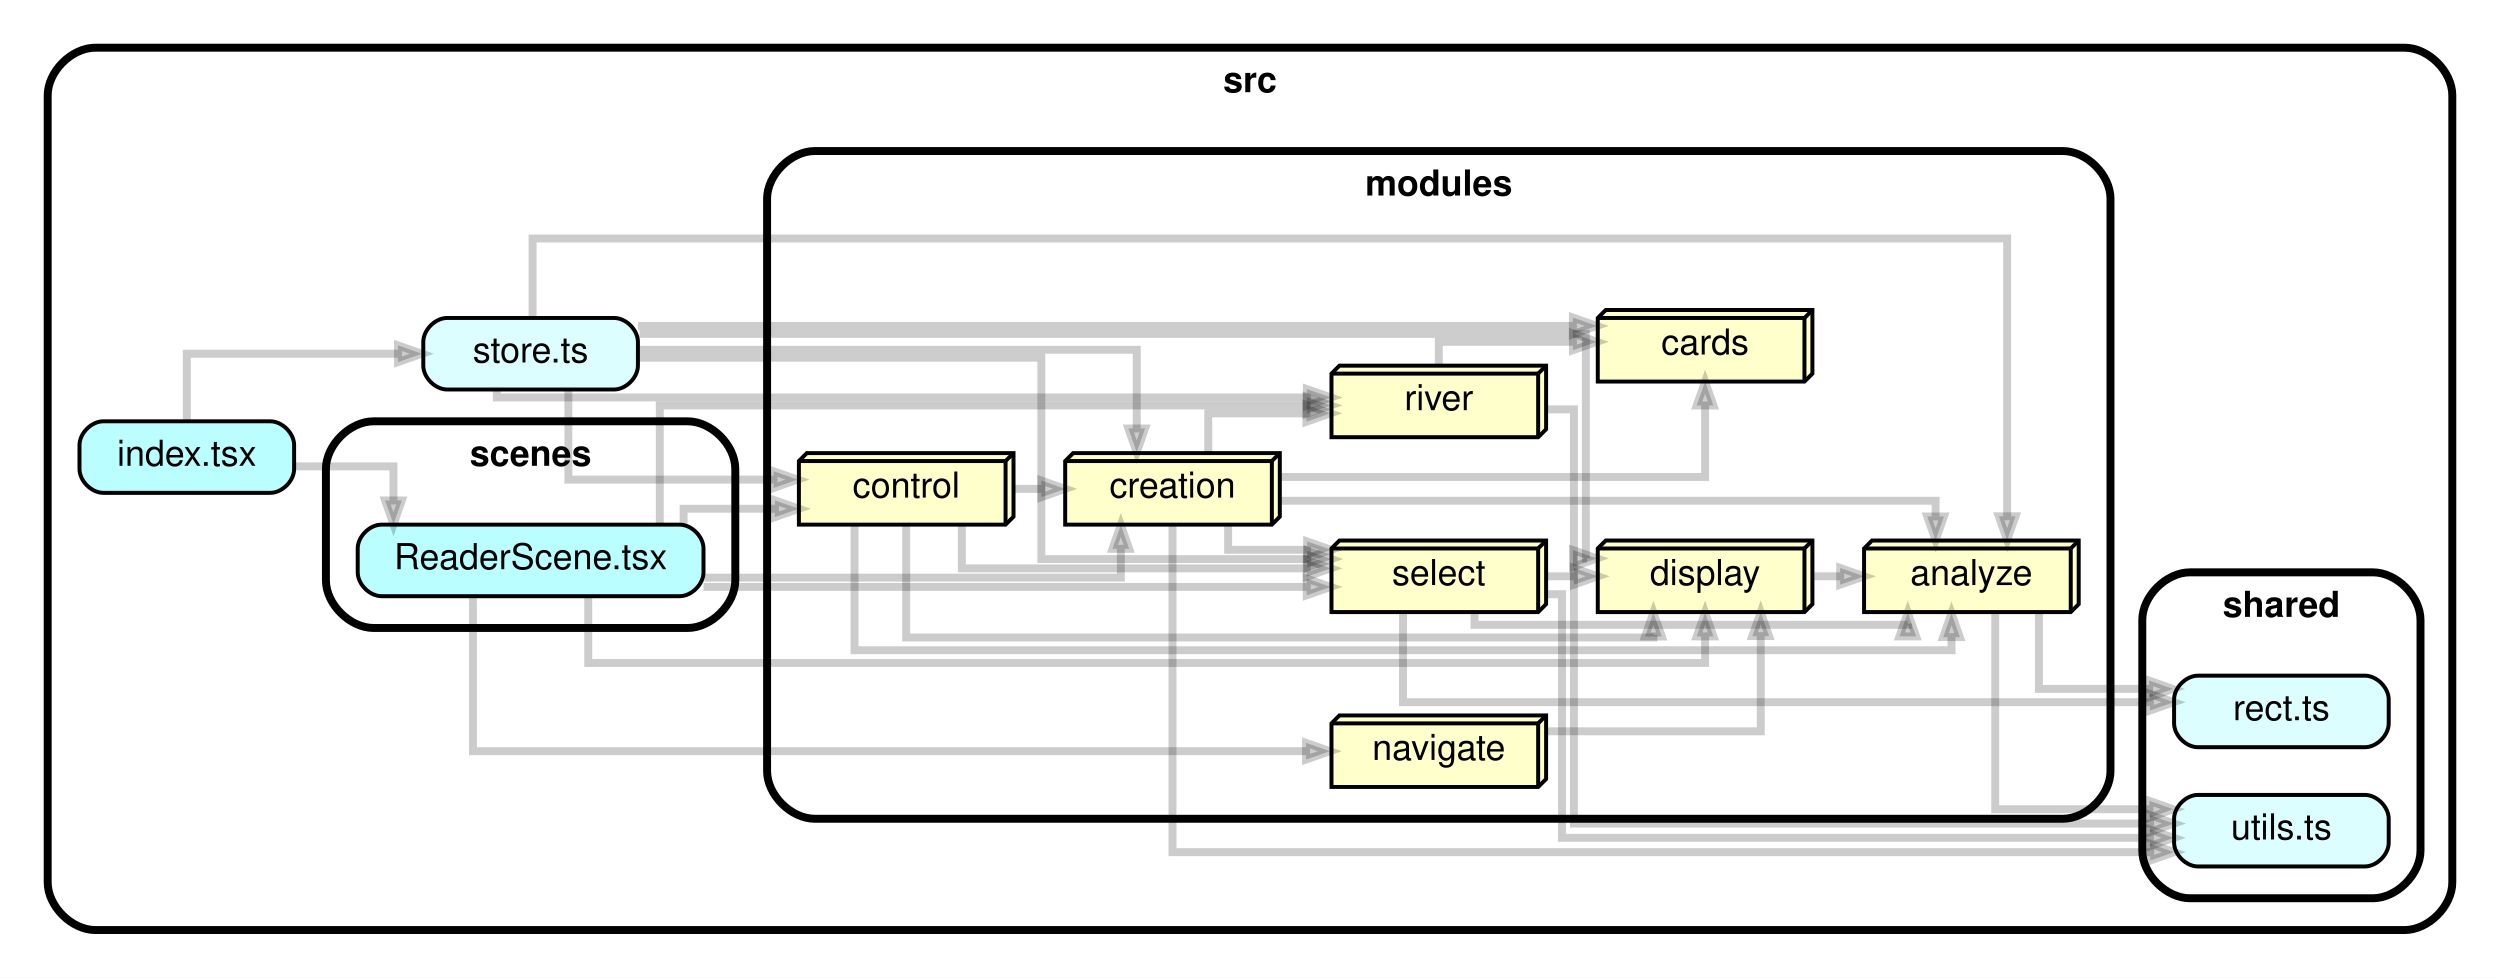
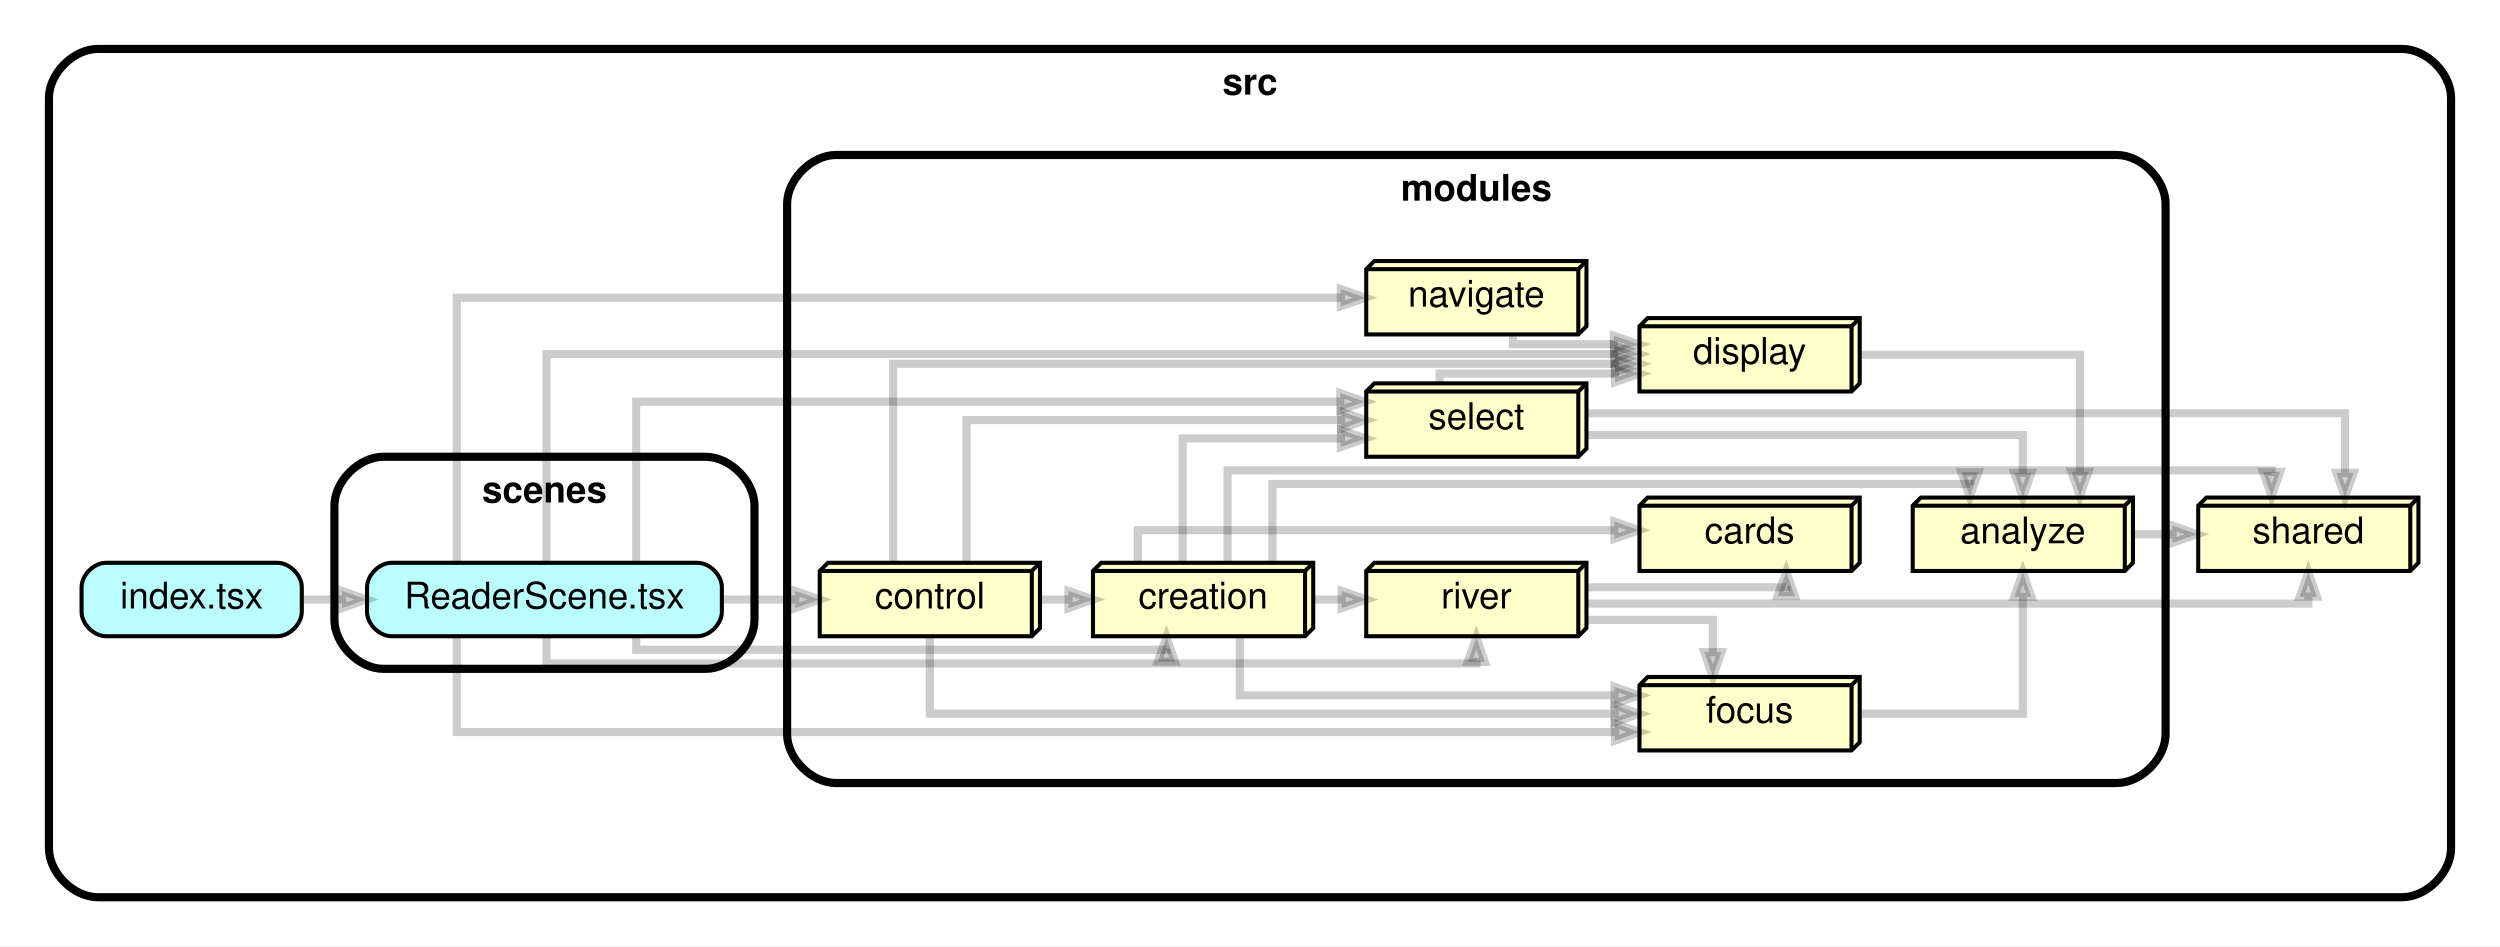
- <svg xmlns="http://www.w3.org/2000/svg" xmlns:xlink="http://www.w3.org/1999/xlink" width="629pt" height="246pt" viewBox="0.00 0.00 629.00 246.00">
-   <g id="graph0" class="graph" transform="scale(1 1) rotate(0) translate(4 242)">
-     <polygon fill="#ffffff" stroke="transparent" points="-4,4 -4,-242 625,-242 625,4 -4,4" />
+ <svg xmlns="http://www.w3.org/2000/svg" xmlns:xlink="http://www.w3.org/1999/xlink" width="613pt" height="232pt" viewBox="0.00 0.00 613.00 232.00">
+   <g id="graph0" class="graph" transform="scale(1 1) rotate(0) translate(4 228)">
+     <polygon fill="#ffffff" stroke="transparent" points="-4,4 -4,-228 609,-228 609,4 -4,4" />
    <g id="clust1" class="cluster">
-       <path fill="#ffffff" stroke="#000000" stroke-width="2" d="M20,-8C20,-8 601,-8 601,-8 607,-8 613,-14 613,-20 613,-20 613,-218 613,-218 613,-224 607,-230 601,-230 601,-230 20,-230 20,-230 14,-230 8,-224 8,-218 8,-218 8,-20 8,-20 8,-14 14,-8 20,-8" />
-       <text text-anchor="middle" x="310.5" y="-218.8" font-family="Helvetica,sans-Serif" font-weight="bold" font-size="9.00" fill="#000000">src</text>
+       <path fill="#ffffff" stroke="#000000" stroke-width="2" d="M20,-8C20,-8 585,-8 585,-8 591,-8 597,-14 597,-20 597,-20 597,-204 597,-204 597,-210 591,-216 585,-216 585,-216 20,-216 20,-216 14,-216 8,-210 8,-204 8,-204 8,-20 8,-20 8,-14 14,-8 20,-8" />
+       <text text-anchor="middle" x="302.5" y="-204.8" font-family="Helvetica,sans-Serif" font-weight="bold" font-size="9.00" fill="#000000">src</text>
    </g>
    <g id="clust2" class="cluster">
-       <path fill="#ffffff" stroke="#000000" stroke-width="2" d="M201,-36C201,-36 515,-36 515,-36 521,-36 527,-42 527,-48 527,-48 527,-192 527,-192 527,-198 521,-204 515,-204 515,-204 201,-204 201,-204 195,-204 189,-198 189,-192 189,-192 189,-48 189,-48 189,-42 195,-36 201,-36" />
-       <text text-anchor="middle" x="358" y="-192.8" font-family="Helvetica,sans-Serif" font-weight="bold" font-size="9.00" fill="#000000">modules</text>
+       <path fill="#ffffff" stroke="#000000" stroke-width="2" d="M201,-36C201,-36 515,-36 515,-36 521,-36 527,-42 527,-48 527,-48 527,-178 527,-178 527,-184 521,-190 515,-190 515,-190 201,-190 201,-190 195,-190 189,-184 189,-178 189,-178 189,-48 189,-48 189,-42 195,-36 201,-36" />
+       <text text-anchor="middle" x="358" y="-178.8" font-family="Helvetica,sans-Serif" font-weight="bold" font-size="9.00" fill="#000000">modules</text>
    </g>
    <g id="clust3" class="cluster">
-       <path fill="#ffffff" stroke="#000000" stroke-width="2" d="M90,-84C90,-84 169,-84 169,-84 175,-84 181,-90 181,-96 181,-96 181,-124 181,-124 181,-130 175,-136 169,-136 169,-136 90,-136 90,-136 84,-136 78,-130 78,-124 78,-124 78,-96 78,-96 78,-90 84,-84 90,-84" />
-       <text text-anchor="middle" x="129.5" y="-124.8" font-family="Helvetica,sans-Serif" font-weight="bold" font-size="9.00" fill="#000000">scenes</text>
-     </g>
-     <g id="clust4" class="cluster">
-       <path fill="#ffffff" stroke="#000000" stroke-width="2" d="M547,-16C547,-16 593,-16 593,-16 599,-16 605,-22 605,-28 605,-28 605,-86 605,-86 605,-92 599,-98 593,-98 593,-98 547,-98 547,-98 541,-98 535,-92 535,-86 535,-86 535,-28 535,-28 535,-22 541,-16 547,-16" />
-       <text text-anchor="middle" x="570" y="-86.8" font-family="Helvetica,sans-Serif" font-weight="bold" font-size="9.00" fill="#000000">shared</text>
+       <path fill="#ffffff" stroke="#000000" stroke-width="2" d="M90,-64C90,-64 169,-64 169,-64 175,-64 181,-70 181,-76 181,-76 181,-104 181,-104 181,-110 175,-116 169,-116 169,-116 90,-116 90,-116 84,-116 78,-110 78,-104 78,-104 78,-76 78,-76 78,-70 84,-64 90,-64" />
+       <text text-anchor="middle" x="129.5" y="-104.8" font-family="Helvetica,sans-Serif" font-weight="bold" font-size="9.00" fill="#000000">scenes</text>
    </g>
    <g id="node1" class="node">
      <g id="a_node1">
        <a xlink:href="src/index.tsx" xlink:title="index.tsx">
-           <path fill="#bbfeff" stroke="#000000" d="M64,-136C64,-136 22,-136 22,-136 19,-136 16,-133 16,-130 16,-130 16,-124 16,-124 16,-121 19,-118 22,-118 22,-118 64,-118 64,-118 67,-118 70,-121 70,-124 70,-124 70,-130 70,-130 70,-133 67,-136 64,-136" />
-           <text text-anchor="middle" x="43" y="-124.8" font-family="Helvetica,sans-Serif" font-size="9.00" fill="#000000">index.tsx</text>
+           <path fill="#bbfeff" stroke="#000000" d="M64,-90C64,-90 22,-90 22,-90 19,-90 16,-87 16,-84 16,-84 16,-78 16,-78 16,-75 19,-72 22,-72 22,-72 64,-72 64,-72 67,-72 70,-75 70,-78 70,-78 70,-84 70,-84 70,-87 67,-90 64,-90" />
+           <text text-anchor="middle" x="43" y="-78.8" font-family="Helvetica,sans-Serif" font-size="9.00" fill="#000000">index.tsx</text>
        </a>
      </g>
    </g>
    <g id="node2" class="node">
      <g id="a_node2">
        <a xlink:href="src/scenes/ReaderScene.tsx" xlink:title="ReaderScene.tsx">
-           <path fill="#bbfeff" stroke="#000000" d="M167,-110C167,-110 92,-110 92,-110 89,-110 86,-107 86,-104 86,-104 86,-98 86,-98 86,-95 89,-92 92,-92 92,-92 167,-92 167,-92 170,-92 173,-95 173,-98 173,-98 173,-104 173,-104 173,-107 170,-110 167,-110" />
-           <text text-anchor="middle" x="129.5" y="-98.8" font-family="Helvetica,sans-Serif" font-size="9.00" fill="#000000">ReaderScene.tsx</text>
+           <path fill="#bbfeff" stroke="#000000" d="M167,-90C167,-90 92,-90 92,-90 89,-90 86,-87 86,-84 86,-84 86,-78 86,-78 86,-75 89,-72 92,-72 92,-72 167,-72 167,-72 170,-72 173,-75 173,-78 173,-78 173,-84 173,-84 173,-87 170,-90 167,-90" />
+           <text text-anchor="middle" x="129.5" y="-78.8" font-family="Helvetica,sans-Serif" font-size="9.00" fill="#000000">ReaderScene.tsx</text>
        </a>
      </g>
    </g>
    <g id="edge1" class="edge">
-       <path fill="none" stroke="#000000" stroke-width="2" stroke-opacity="0.2" d="M70.218,-124.667C82.8,-124.667 95,-124.667 95,-124.667 95,-124.667 95,-116.082 95,-116.082" />
-       <polygon fill="#000000" fill-opacity="0.2" stroke="#000000" stroke-width="2" stroke-opacity="0.2" points="97.1,-116.082 95,-110.082 92.9,-116.082 97.1,-116.082" />
+       <path fill="none" stroke="#000000" stroke-width="2" stroke-opacity="0.2" d="M70.369,-81C70.369,-81 79.87,-81 79.87,-81" />
+       <polygon fill="#000000" fill-opacity="0.2" stroke="#000000" stroke-width="2" stroke-opacity="0.2" points="79.87,-83.1 85.87,-81 79.87,-78.9 79.87,-83.1" />
+     </g>
+     <g id="node6" class="node">
+       <g id="a_node6">
+         <a xlink:href="src/modules/control" xlink:title="control">
+           <polygon fill="#ffffcc" stroke="#000000" points="251,-90 199,-90 197,-88 197,-72 249,-72 251,-74 251,-90" />
+           <polyline fill="none" stroke="#000000" points="249,-88 197,-88 " />
+           <polyline fill="none" stroke="#000000" points="249,-88 249,-72 " />
+           <polyline fill="none" stroke="#000000" points="249,-88 251,-90 " />
+           <text text-anchor="middle" x="224" y="-78.8" font-family="Helvetica,sans-Serif" font-size="9.00" fill="#000000">control</text>
+         </a>
+       </g>
+     </g>
+     <g id="edge22" class="edge">
+       <path fill="none" stroke="#000000" stroke-width="2" stroke-opacity="0.2" d="M173.154,-81C173.154,-81 190.987,-81 190.987,-81" />
+       <polygon fill="#000000" fill-opacity="0.2" stroke="#000000" stroke-width="2" stroke-opacity="0.2" points="190.987,-83.1 196.987,-81 190.987,-78.9 190.987,-83.1" />
+     </g>
+     <g id="node7" class="node">
+       <g id="a_node7">
+         <a xlink:href="src/modules/focus" xlink:title="focus">
+           <polygon fill="#ffffcc" stroke="#000000" points="452,-62 400,-62 398,-60 398,-44 450,-44 452,-46 452,-62" />
+           <polyline fill="none" stroke="#000000" points="450,-60 398,-60 " />
+           <polyline fill="none" stroke="#000000" points="450,-60 450,-44 " />
+           <polyline fill="none" stroke="#000000" points="450,-60 452,-62 " />
+           <text text-anchor="middle" x="425" y="-50.8" font-family="Helvetica,sans-Serif" font-size="9.00" fill="#000000">focus</text>
+         </a>
+       </g>
+     </g>
+     <g id="edge25" class="edge">
+       <path fill="none" stroke="#000000" stroke-width="2" stroke-opacity="0.2" d="M108,-71.774C108,-62.165 108,-48.5 108,-48.5 108,-48.5 391.973,-48.5 391.973,-48.5" />
+       <polygon fill="#000000" fill-opacity="0.2" stroke="#000000" stroke-width="2" stroke-opacity="0.2" points="391.973,-50.6 397.973,-48.5 391.973,-46.4 391.973,-50.6" />
+     </g>
+     <g id="node8" class="node">
+       <g id="a_node8">
+         <a xlink:href="src/modules/display" xlink:title="display">
+           <polygon fill="#ffffcc" stroke="#000000" points="452,-150 400,-150 398,-148 398,-132 450,-132 452,-134 452,-150" />
+           <polyline fill="none" stroke="#000000" points="450,-148 398,-148 " />
+           <polyline fill="none" stroke="#000000" points="450,-148 450,-132 " />
+           <polyline fill="none" stroke="#000000" points="450,-148 452,-150 " />
+           <text text-anchor="middle" x="425" y="-138.8" font-family="Helvetica,sans-Serif" font-size="9.00" fill="#000000">display</text>
+         </a>
+       </g>
+     </g>
+     <g id="edge24" class="edge">
+       <path fill="none" stroke="#000000" stroke-width="2" stroke-opacity="0.2" d="M130,-90.143C130,-106.984 130,-141.2 130,-141.2 130,-141.2 391.776,-141.2 391.776,-141.2" />
+       <polygon fill="#000000" fill-opacity="0.2" stroke="#000000" stroke-width="2" stroke-opacity="0.2" points="391.776,-143.3 397.776,-141.2 391.776,-139.1 391.776,-143.3" />
+     </g>
+     <g id="node9" class="node">
+       <g id="a_node9">
+         <a xlink:href="src/modules/select" xlink:title="select">
+           <polygon fill="#ffffcc" stroke="#000000" points="385,-134 333,-134 331,-132 331,-116 383,-116 385,-118 385,-134" />
+           <polyline fill="none" stroke="#000000" points="383,-132 331,-132 " />
+           <polyline fill="none" stroke="#000000" points="383,-132 383,-116 " />
+           <polyline fill="none" stroke="#000000" points="383,-132 385,-134 " />
+           <text text-anchor="middle" x="358" y="-122.8" font-family="Helvetica,sans-Serif" font-size="9.00" fill="#000000">select</text>
+         </a>
+       </g>
+     </g>
+     <g id="edge28" class="edge">
+       <path fill="none" stroke="#000000" stroke-width="2" stroke-opacity="0.2" d="M152,-90.351C152,-104.445 152,-129.5 152,-129.5 152,-129.5 324.645,-129.5 324.645,-129.5" />
+       <polygon fill="#000000" fill-opacity="0.2" stroke="#000000" stroke-width="2" stroke-opacity="0.2" points="324.645,-131.6 330.645,-129.5 324.645,-127.4 324.645,-131.6" />
+     </g>
+     <g id="node10" class="node">
+       <g id="a_node10">
+         <a xlink:href="src/modules/creation" xlink:title="creation">
+           <polygon fill="#ffffcc" stroke="#000000" points="318,-90 266,-90 264,-88 264,-72 316,-72 318,-74 318,-90" />
+           <polyline fill="none" stroke="#000000" points="316,-88 264,-88 " />
+           <polyline fill="none" stroke="#000000" points="316,-88 316,-72 " />
+           <polyline fill="none" stroke="#000000" points="316,-88 318,-90 " />
+           <text text-anchor="middle" x="291" y="-78.8" font-family="Helvetica,sans-Serif" font-size="9.00" fill="#000000">creation</text>
+         </a>
+       </g>
+     </g>
+     <g id="edge23" class="edge">
+       <path fill="none" stroke="#000000" stroke-width="2" stroke-opacity="0.2" d="M152,-71.779C152,-69.995 152,-68.667 152,-68.667 152,-68.667 282,-68.667 282,-68.667 282,-68.667 282,-68.978 282,-68.978" />
+       <polygon fill="#000000" fill-opacity="0.2" stroke="#000000" stroke-width="2" stroke-opacity="0.2" points="279.9,-65.779 282,-71.779 284.1,-65.779 279.9,-65.779" />
+     </g>
+     <g id="node11" class="node">
+       <g id="a_node11">
+         <a xlink:href="src/modules/river" xlink:title="river">
+           <polygon fill="#ffffcc" stroke="#000000" points="385,-90 333,-90 331,-88 331,-72 383,-72 385,-74 385,-90" />
+           <polyline fill="none" stroke="#000000" points="383,-88 331,-88 " />
+           <polyline fill="none" stroke="#000000" points="383,-88 383,-72 " />
+           <polyline fill="none" stroke="#000000" points="383,-88 385,-90 " />
+           <text text-anchor="middle" x="358" y="-78.8" font-family="Helvetica,sans-Serif" font-size="9.00" fill="#000000">river</text>
+         </a>
+       </g>
+     </g>
+     <g id="edge27" class="edge">
+       <path fill="none" stroke="#000000" stroke-width="2" stroke-opacity="0.2" d="M130,-71.706C130,-68.332 130,-65.333 130,-65.333 130,-65.333 358,-65.333 358,-65.333 358,-65.333 358,-65.971 358,-65.971" />
+       <polygon fill="#000000" fill-opacity="0.2" stroke="#000000" stroke-width="2" stroke-opacity="0.2" points="355.9,-65.706 358,-71.706 360.1,-65.706 355.9,-65.706" />
+     </g>
+     <g id="node12" class="node">
+       <g id="a_node12">
+         <a xlink:href="src/modules/navigate" xlink:title="navigate">
+           <polygon fill="#ffffcc" stroke="#000000" points="385,-164 333,-164 331,-162 331,-146 383,-146 385,-148 385,-164" />
+           <polyline fill="none" stroke="#000000" points="383,-162 331,-162 " />
+           <polyline fill="none" stroke="#000000" points="383,-162 383,-146 " />
+           <polyline fill="none" stroke="#000000" points="383,-162 385,-164 " />
+           <text text-anchor="middle" x="358" y="-152.8" font-family="Helvetica,sans-Serif" font-size="9.00" fill="#000000">navigate</text>
+         </a>
+       </g>
+     </g>
+     <g id="edge26" class="edge">
+       <path fill="none" stroke="#000000" stroke-width="2" stroke-opacity="0.2" d="M108,-90.074C108,-109.834 108,-155 108,-155 108,-155 324.77,-155 324.77,-155" />
+       <polygon fill="#000000" fill-opacity="0.2" stroke="#000000" stroke-width="2" stroke-opacity="0.2" points="324.77,-157.1 330.77,-155 324.77,-152.9 324.77,-157.1" />
    </g>
    <g id="node3" class="node">
      <g id="a_node3">
-         <a xlink:href="src/store.ts" xlink:title="store.ts">
-           <path fill="#ddfeff" stroke="#000000" d="M150.5,-162C150.5,-162 108.5,-162 108.5,-162 105.5,-162 102.5,-159 102.5,-156 102.5,-156 102.5,-150 102.5,-150 102.5,-147 105.5,-144 108.5,-144 108.5,-144 150.5,-144 150.5,-144 153.5,-144 156.5,-147 156.5,-150 156.5,-150 156.5,-156 156.5,-156 156.5,-159 153.5,-162 150.5,-162" />
-           <text text-anchor="middle" x="129.5" y="-150.8" font-family="Helvetica,sans-Serif" font-size="9.00" fill="#000000">store.ts</text>
-         </a>
-       </g>
-     </g>
-     <g id="edge2" class="edge">
-       <path fill="none" stroke="#000000" stroke-width="2" stroke-opacity="0.2" d="M43,-136.094C43,-143.591 43,-153 43,-153 43,-153 96.131,-153 96.131,-153" />
-       <polygon fill="#000000" fill-opacity="0.2" stroke="#000000" stroke-width="2" stroke-opacity="0.2" points="96.131,-155.1 102.131,-153 96.131,-150.9 96.131,-155.1" />
-     </g>
-     <g id="node8" class="node">
-       <g id="a_node8">
-         <a xlink:href="src/modules/control" xlink:title="control">
-           <polygon fill="#ffffcc" stroke="#000000" points="251,-128 199,-128 197,-126 197,-110 249,-110 251,-112 251,-128" />
-           <polyline fill="none" stroke="#000000" points="249,-126 197,-126 " />
-           <polyline fill="none" stroke="#000000" points="249,-126 249,-110 " />
-           <polyline fill="none" stroke="#000000" points="249,-126 251,-128 " />
-           <text text-anchor="middle" x="224" y="-116.8" font-family="Helvetica,sans-Serif" font-size="9.00" fill="#000000">control</text>
-         </a>
-       </g>
-     </g>
-     <g id="edge22" class="edge">
-       <path fill="none" stroke="#000000" stroke-width="2" stroke-opacity="0.2" d="M168,-110.17C168,-112.321 168,-114 168,-114 168,-114 190.984,-114 190.984,-114" />
-       <polygon fill="#000000" fill-opacity="0.2" stroke="#000000" stroke-width="2" stroke-opacity="0.2" points="190.984,-116.1 196.984,-114 190.984,-111.9 190.984,-116.1" />
-     </g>
-     <g id="node9" class="node">
-       <g id="a_node9">
-         <a xlink:href="src/modules/creation" xlink:title="creation">
-           <polygon fill="#ffffcc" stroke="#000000" points="318,-128 266,-128 264,-126 264,-110 316,-110 318,-112 318,-128" />
-           <polyline fill="none" stroke="#000000" points="316,-126 264,-126 " />
-           <polyline fill="none" stroke="#000000" points="316,-126 316,-110 " />
-           <polyline fill="none" stroke="#000000" points="316,-126 318,-128 " />
-           <text text-anchor="middle" x="291" y="-116.8" font-family="Helvetica,sans-Serif" font-size="9.00" fill="#000000">creation</text>
-         </a>
-       </g>
-     </g>
-     <g id="edge23" class="edge">
-       <path fill="none" stroke="#000000" stroke-width="2" stroke-opacity="0.2" d="M173.252,-96.667C217.055,-96.667 278,-96.667 278,-96.667 278,-96.667 278,-103.916 278,-103.916" />
-       <polygon fill="#000000" fill-opacity="0.2" stroke="#000000" stroke-width="2" stroke-opacity="0.2" points="275.9,-103.916 278,-109.916 280.1,-103.916 275.9,-103.916" />
-     </g>
-     <g id="node10" class="node">
-       <g id="a_node10">
-         <a xlink:href="src/modules/display" xlink:title="display">
-           <polygon fill="#ffffcc" stroke="#000000" points="452,-106 400,-106 398,-104 398,-88 450,-88 452,-90 452,-106" />
-           <polyline fill="none" stroke="#000000" points="450,-104 398,-104 " />
-           <polyline fill="none" stroke="#000000" points="450,-104 450,-88 " />
-           <polyline fill="none" stroke="#000000" points="450,-104 452,-106 " />
-           <text text-anchor="middle" x="425" y="-94.8" font-family="Helvetica,sans-Serif" font-size="9.00" fill="#000000">display</text>
-         </a>
-       </g>
-     </g>
-     <g id="edge24" class="edge">
-       <path fill="none" stroke="#000000" stroke-width="2" stroke-opacity="0.2" d="M144,-91.976C144,-84.536 144,-75.2 144,-75.2 144,-75.2 425,-75.2 425,-75.2 425,-75.2 425,-81.881 425,-81.881" />
-       <polygon fill="#000000" fill-opacity="0.2" stroke="#000000" stroke-width="2" stroke-opacity="0.2" points="422.9,-81.881 425,-87.881 427.1,-81.881 422.9,-81.881" />
-     </g>
-     <g id="node11" class="node">
-       <g id="a_node11">
-         <a xlink:href="src/modules/select" xlink:title="select">
-           <polygon fill="#ffffcc" stroke="#000000" points="385,-106 333,-106 331,-104 331,-88 383,-88 385,-90 385,-106" />
-           <polyline fill="none" stroke="#000000" points="383,-104 331,-104 " />
-           <polyline fill="none" stroke="#000000" points="383,-104 383,-88 " />
-           <polyline fill="none" stroke="#000000" points="383,-104 385,-106 " />
-           <text text-anchor="middle" x="358" y="-94.8" font-family="Helvetica,sans-Serif" font-size="9.00" fill="#000000">select</text>
-         </a>
-       </g>
-     </g>
-     <g id="edge27" class="edge">
-       <path fill="none" stroke="#000000" stroke-width="2" stroke-opacity="0.2" d="M173.017,-94.333C173.017,-94.333 324.77,-94.333 324.77,-94.333" />
-       <polygon fill="#000000" fill-opacity="0.2" stroke="#000000" stroke-width="2" stroke-opacity="0.2" points="324.77,-96.433 330.77,-94.333 324.77,-92.233 324.77,-96.433" />
-     </g>
-     <g id="node12" class="node">
-       <g id="a_node12">
-         <a xlink:href="src/modules/river" xlink:title="river">
-           <polygon fill="#ffffcc" stroke="#000000" points="385,-150 333,-150 331,-148 331,-132 383,-132 385,-134 385,-150" />
-           <polyline fill="none" stroke="#000000" points="383,-148 331,-148 " />
-           <polyline fill="none" stroke="#000000" points="383,-148 383,-132 " />
-           <polyline fill="none" stroke="#000000" points="383,-148 385,-150 " />
-           <text text-anchor="middle" x="358" y="-138.8" font-family="Helvetica,sans-Serif" font-size="9.00" fill="#000000">river</text>
-         </a>
-       </g>
-     </g>
-     <g id="edge26" class="edge">
-       <path fill="none" stroke="#000000" stroke-width="2" stroke-opacity="0.2" d="M162,-110.045C162,-121.566 162,-140 162,-140 162,-140 324.747,-140 324.747,-140" />
-       <polygon fill="#000000" fill-opacity="0.2" stroke="#000000" stroke-width="2" stroke-opacity="0.2" points="324.747,-142.1 330.747,-140 324.747,-137.9 324.747,-142.1" />
-     </g>
-     <g id="node13" class="node">
-       <g id="a_node13">
-         <a xlink:href="src/modules/navigate" xlink:title="navigate">
-           <polygon fill="#ffffcc" stroke="#000000" points="385,-62 333,-62 331,-60 331,-44 383,-44 385,-46 385,-62" />
-           <polyline fill="none" stroke="#000000" points="383,-60 331,-60 " />
-           <polyline fill="none" stroke="#000000" points="383,-60 383,-44 " />
-           <polyline fill="none" stroke="#000000" points="383,-60 385,-62 " />
-           <text text-anchor="middle" x="358" y="-50.8" font-family="Helvetica,sans-Serif" font-size="9.00" fill="#000000">navigate</text>
-         </a>
-       </g>
-     </g>
-     <g id="edge25" class="edge">
-       <path fill="none" stroke="#000000" stroke-width="2" stroke-opacity="0.2" d="M115,-91.745C115,-77.797 115,-53 115,-53 115,-53 324.597,-53 324.597,-53" />
-       <polygon fill="#000000" fill-opacity="0.2" stroke="#000000" stroke-width="2" stroke-opacity="0.2" points="324.597,-55.1 330.597,-53 324.597,-50.9 324.597,-55.1" />
-     </g>
-     <g id="node4" class="node">
-       <g id="a_node4">
        <a xlink:href="src/modules/analyze" xlink:title="analyze">
          <polygon fill="#ffffcc" stroke="#000000" points="519,-106 467,-106 465,-104 465,-88 517,-88 519,-90 519,-106" />
          <polyline fill="none" stroke="#000000" points="517,-104 465,-104 " />
          <polyline fill="none" stroke="#000000" points="517,-104 517,-88 " />
          <polyline fill="none" stroke="#000000" points="517,-104 519,-106 " />
          <text text-anchor="middle" x="492" y="-94.8" font-family="Helvetica,sans-Serif" font-size="9.00" fill="#000000">analyze</text>
        </a>
      </g>
    </g>
-     <g id="edge28" class="edge">
-       <path fill="none" stroke="#000000" stroke-width="2" stroke-opacity="0.2" d="M130,-162.176C130,-170.672 130,-182 130,-182 130,-182 501,-182 501,-182 501,-182 501,-112.097 501,-112.097" />
-       <polygon fill="#000000" fill-opacity="0.2" stroke="#000000" stroke-width="2" stroke-opacity="0.2" points="503.1,-112.097 501,-106.097 498.9,-112.097 503.1,-112.097" />
-     </g>
-     <g id="node7" class="node">
-       <g id="a_node7">
-         <a xlink:href="src/modules/cards" xlink:title="cards">
-           <polygon fill="#ffffcc" stroke="#000000" points="452,-164 400,-164 398,-162 398,-146 450,-146 452,-148 452,-164" />
-           <polyline fill="none" stroke="#000000" points="450,-162 398,-162 " />
-           <polyline fill="none" stroke="#000000" points="450,-162 450,-146 " />
-           <polyline fill="none" stroke="#000000" points="450,-162 452,-164 " />
-           <text text-anchor="middle" x="425" y="-152.8" font-family="Helvetica,sans-Serif" font-size="9.00" fill="#000000">cards</text>
-         </a>
-       </g>
-     </g>
-     <g id="edge29" class="edge">
-       <path fill="none" stroke="#000000" stroke-width="2" stroke-opacity="0.2" d="M156.507,-160C156.507,-160 391.735,-160 391.735,-160" />
-       <polygon fill="#000000" fill-opacity="0.2" stroke="#000000" stroke-width="2" stroke-opacity="0.2" points="391.735,-162.1 397.735,-160 391.735,-157.9 391.735,-162.1" />
-     </g>
-     <g id="edge30" class="edge">
-       <path fill="none" stroke="#000000" stroke-width="2" stroke-opacity="0.2" d="M139,-143.67C139,-134.329 139,-121.333 139,-121.333 139,-121.333 190.638,-121.333 190.638,-121.333" />
-       <polygon fill="#000000" fill-opacity="0.2" stroke="#000000" stroke-width="2" stroke-opacity="0.2" points="190.638,-123.433 196.638,-121.333 190.638,-119.233 190.638,-123.433" />
-     </g>
-     <g id="edge31" class="edge">
-       <path fill="none" stroke="#000000" stroke-width="2" stroke-opacity="0.2" d="M156.764,-154C200.628,-154 282,-154 282,-154 282,-154 282,-134.196 282,-134.196" />
-       <polygon fill="#000000" fill-opacity="0.2" stroke="#000000" stroke-width="2" stroke-opacity="0.2" points="284.1,-134.196 282,-128.196 279.9,-134.196 284.1,-134.196" />
-     </g>
-     <g id="edge32" class="edge">
-       <path fill="none" stroke="#000000" stroke-width="2" stroke-opacity="0.2" d="M156.913,-158C224.748,-158 395,-158 395,-158 395,-158 395,-101.5 395,-101.5 395,-101.5 395.277,-101.5 395.277,-101.5" />
-       <polygon fill="#000000" fill-opacity="0.2" stroke="#000000" stroke-width="2" stroke-opacity="0.2" points="391.769,-103.6 397.769,-101.5 391.769,-99.4 391.769,-103.6" />
-     </g>
-     <g id="edge34" class="edge">
-       <path fill="none" stroke="#000000" stroke-width="2" stroke-opacity="0.2" d="M156.751,-152C194.472,-152 258,-152 258,-152 258,-152 258,-101.333 258,-101.333 258,-101.333 324.939,-101.333 324.939,-101.333" />
-       <polygon fill="#000000" fill-opacity="0.2" stroke="#000000" stroke-width="2" stroke-opacity="0.2" points="324.939,-103.433 330.939,-101.333 324.938,-99.233 324.939,-103.433" />
-     </g>
-     <g id="edge33" class="edge">
-       <path fill="none" stroke="#000000" stroke-width="2" stroke-opacity="0.2" d="M121,-143.719C121,-142.688 121,-142 121,-142 121,-142 324.813,-142 324.813,-142" />
-       <polygon fill="#000000" fill-opacity="0.2" stroke="#000000" stroke-width="2" stroke-opacity="0.2" points="324.813,-144.1 330.813,-142 324.813,-139.9 324.813,-144.1" />
+     <g id="node4" class="node">
+       <g id="a_node4">
+         <a xlink:href="src/shared" xlink:title="shared">
+           <polygon fill="#ffffcc" stroke="#000000" points="589,-106 537,-106 535,-104 535,-88 587,-88 589,-90 589,-106" />
+           <polyline fill="none" stroke="#000000" points="587,-104 535,-104 " />
+           <polyline fill="none" stroke="#000000" points="587,-104 587,-88 " />
+           <polyline fill="none" stroke="#000000" points="587,-104 589,-106 " />
+           <text text-anchor="middle" x="562" y="-94.8" font-family="Helvetica,sans-Serif" font-size="9.00" fill="#000000">shared</text>
+         </a>
+       </g>
+     </g>
+     <g id="edge2" class="edge">
+       <path fill="none" stroke="#000000" stroke-width="2" stroke-opacity="0.2" d="M519.264,-97C519.264,-97 528.695,-97 528.695,-97" />
+       <polygon fill="#000000" fill-opacity="0.2" stroke="#000000" stroke-width="2" stroke-opacity="0.2" points="528.695,-99.1 534.695,-97 528.695,-94.9 528.695,-99.1" />
    </g>
    <g id="node5" class="node">
      <g id="a_node5">
-         <a xlink:href="src/shared/utils.ts" xlink:title="utils.ts">
-           <path fill="#ddfeff" stroke="#000000" d="M591,-42C591,-42 549,-42 549,-42 546,-42 543,-39 543,-36 543,-36 543,-30 543,-30 543,-27 546,-24 549,-24 549,-24 591,-24 591,-24 594,-24 597,-27 597,-30 597,-30 597,-36 597,-36 597,-39 594,-42 591,-42" />
-           <text text-anchor="middle" x="570" y="-30.8" font-family="Helvetica,sans-Serif" font-size="9.00" fill="#000000">utils.ts</text>
+         <a xlink:href="src/modules/cards" xlink:title="cards">
+           <polygon fill="#ffffcc" stroke="#000000" points="452,-106 400,-106 398,-104 398,-88 450,-88 452,-90 452,-106" />
+           <polyline fill="none" stroke="#000000" points="450,-104 398,-104 " />
+           <polyline fill="none" stroke="#000000" points="450,-104 450,-88 " />
+           <polyline fill="none" stroke="#000000" points="450,-104 452,-106 " />
+           <text text-anchor="middle" x="425" y="-94.8" font-family="Helvetica,sans-Serif" font-size="9.00" fill="#000000">cards</text>
        </a>
      </g>
    </g>
    <g id="edge3" class="edge">
-       <path fill="none" stroke="#000000" stroke-width="2" stroke-opacity="0.2" d="M498,-87.844C498,-71.362 498,-38.4 498,-38.4 498,-38.4 536.78,-38.4 536.78,-38.4" />
-       <polygon fill="#000000" fill-opacity="0.2" stroke="#000000" stroke-width="2" stroke-opacity="0.2" points="536.78,-40.5 542.78,-38.4 536.78,-36.3 536.78,-40.5" />
-     </g>
-     <g id="node6" class="node">
-       <g id="a_node6">
-         <a xlink:href="src/shared/rect.ts" xlink:title="rect.ts">
-           <path fill="#ddfeff" stroke="#000000" d="M591,-72C591,-72 549,-72 549,-72 546,-72 543,-69 543,-66 543,-66 543,-60 543,-60 543,-57 546,-54 549,-54 549,-54 591,-54 591,-54 594,-54 597,-57 597,-60 597,-60 597,-66 597,-66 597,-69 594,-72 591,-72" />
-           <text text-anchor="middle" x="570" y="-60.8" font-family="Helvetica,sans-Serif" font-size="9.00" fill="#000000">rect.ts</text>
-         </a>
-       </g>
+       <path fill="none" stroke="#000000" stroke-width="2" stroke-opacity="0.2" d="M224,-71.832C224,-63.666 224,-53 224,-53 224,-53 391.892,-53 391.892,-53" />
+       <polygon fill="#000000" fill-opacity="0.2" stroke="#000000" stroke-width="2" stroke-opacity="0.2" points="391.892,-55.1 397.892,-53 391.892,-50.9 391.892,-55.1" />
    </g>
    <g id="edge4" class="edge">
-       <path fill="none" stroke="#000000" stroke-width="2" stroke-opacity="0.2" d="M509,-87.723C509,-79.459 509,-68.667 509,-68.667 509,-68.667 536.712,-68.667 536.712,-68.667" />
-       <polygon fill="#000000" fill-opacity="0.2" stroke="#000000" stroke-width="2" stroke-opacity="0.2" points="536.712,-70.767 542.712,-68.667 536.712,-66.567 536.712,-70.767" />
+       <path fill="none" stroke="#000000" stroke-width="2" stroke-opacity="0.2" d="M215,-90.031C215,-106.287 215,-138.8 215,-138.8 215,-138.8 391.976,-138.8 391.976,-138.8" />
+       <polygon fill="#000000" fill-opacity="0.2" stroke="#000000" stroke-width="2" stroke-opacity="0.2" points="391.976,-140.9 397.976,-138.8 391.976,-136.7 391.976,-140.9" />
    </g>
    <g id="edge5" class="edge">
-       <path fill="none" stroke="#000000" stroke-width="2" stroke-opacity="0.2" d="M211,-109.99C211,-98.028 211,-78.4 211,-78.4 211,-78.4 487,-78.4 487,-78.4 487,-78.4 487,-81.7 487,-81.7" />
-       <polygon fill="#000000" fill-opacity="0.2" stroke="#000000" stroke-width="2" stroke-opacity="0.2" points="484.9,-81.7 487,-87.7 489.1,-81.7 484.9,-81.7" />
+       <path fill="none" stroke="#000000" stroke-width="2" stroke-opacity="0.2" d="M233,-90.331C233,-103.247 233,-125 233,-125 233,-125 324.877,-125 324.877,-125" />
+       <polygon fill="#000000" fill-opacity="0.2" stroke="#000000" stroke-width="2" stroke-opacity="0.2" points="324.877,-127.1 330.877,-125 324.877,-122.9 324.877,-127.1" />
    </g>
    <g id="edge6" class="edge">
-       <path fill="none" stroke="#000000" stroke-width="2" stroke-opacity="0.2" d="M251.251,-119C251.251,-119 257.99,-119 257.99,-119" />
-       <polygon fill="#000000" fill-opacity="0.2" stroke="#000000" stroke-width="2" stroke-opacity="0.2" points="257.99,-121.1 263.99,-119 257.99,-116.9 257.99,-121.1" />
+       <path fill="none" stroke="#000000" stroke-width="2" stroke-opacity="0.2" d="M251.251,-81C251.251,-81 257.99,-81 257.99,-81" />
+       <polygon fill="#000000" fill-opacity="0.2" stroke="#000000" stroke-width="2" stroke-opacity="0.2" points="257.99,-83.1 263.99,-81 257.99,-78.9 257.99,-83.1" />
+     </g>
+     <g id="edge14" class="edge">
+       <path fill="none" stroke="#000000" stroke-width="2" stroke-opacity="0.2" d="M452.252,-53C470.801,-53 492,-53 492,-53 492,-53 492,-81.669 492,-81.669" />
+       <polygon fill="#000000" fill-opacity="0.2" stroke="#000000" stroke-width="2" stroke-opacity="0.2" points="489.9,-81.669 492,-87.669 494.1,-81.669 489.9,-81.669" />
+     </g>
+     <g id="edge13" class="edge">
+       <path fill="none" stroke="#000000" stroke-width="2" stroke-opacity="0.2" d="M452.423,-141C475.922,-141 506,-141 506,-141 506,-141 506,-112.331 506,-112.331" />
+       <polygon fill="#000000" fill-opacity="0.2" stroke="#000000" stroke-width="2" stroke-opacity="0.2" points="508.1,-112.331 506,-106.331 503.9,-112.331 508.1,-112.331" />
+     </g>
+     <g id="edge19" class="edge">
+       <path fill="none" stroke="#000000" stroke-width="2" stroke-opacity="0.2" d="M385.117,-121.333C424.272,-121.333 492,-121.333 492,-121.333 492,-121.333 492,-112.061 492,-112.061" />
+       <polygon fill="#000000" fill-opacity="0.2" stroke="#000000" stroke-width="2" stroke-opacity="0.2" points="494.1,-112.061 492,-106.061 489.9,-112.061 494.1,-112.061" />
+     </g>
+     <g id="edge21" class="edge">
+       <path fill="none" stroke="#000000" stroke-width="2" stroke-opacity="0.2" d="M385.41,-126.667C442.938,-126.667 571,-126.667 571,-126.667 571,-126.667 571,-112.062 571,-112.062" />
+       <polygon fill="#000000" fill-opacity="0.2" stroke="#000000" stroke-width="2" stroke-opacity="0.2" points="573.1,-112.062 571,-106.062 568.9,-112.062 573.1,-112.062" />
+     </g>
+     <g id="edge20" class="edge">
+       <path fill="none" stroke="#000000" stroke-width="2" stroke-opacity="0.2" d="M349,-134.202C349,-135.498 349,-136.4 349,-136.4 349,-136.4 391.991,-136.4 391.991,-136.4" />
+       <polygon fill="#000000" fill-opacity="0.2" stroke="#000000" stroke-width="2" stroke-opacity="0.2" points="391.991,-138.5 397.991,-136.4 391.991,-134.3 391.991,-138.5" />
    </g>
    <g id="edge7" class="edge">
-       <path fill="none" stroke="#000000" stroke-width="2" stroke-opacity="0.2" d="M224,-109.947C224,-98.878 224,-81.6 224,-81.6 224,-81.6 412,-81.6 412,-81.6 412,-81.6 412,-82.226 412,-82.226" />
-       <polygon fill="#000000" fill-opacity="0.2" stroke="#000000" stroke-width="2" stroke-opacity="0.2" points="409.9,-81.864 412,-87.864 414.1,-81.864 409.9,-81.864" />
+       <path fill="none" stroke="#000000" stroke-width="2" stroke-opacity="0.2" d="M308,-90.277C308,-98.541 308,-109.333 308,-109.333 308,-109.333 479,-109.333 479,-109.333 479,-109.333 479,-109.022 479,-109.022" />
+       <polygon fill="#000000" fill-opacity="0.2" stroke="#000000" stroke-width="2" stroke-opacity="0.2" points="481.1,-112.221 479,-106.221 476.9,-112.221 481.1,-112.221" />
+     </g>
+     <g id="edge11" class="edge">
+       <path fill="none" stroke="#000000" stroke-width="2" stroke-opacity="0.2" d="M297,-90.33C297,-99.671 297,-112.667 297,-112.667 297,-112.667 553,-112.667 553,-112.667 553,-112.667 553,-112.029 553,-112.029" />
+       <polygon fill="#000000" fill-opacity="0.2" stroke="#000000" stroke-width="2" stroke-opacity="0.2" points="555.1,-112.294 553,-106.294 550.9,-112.294 555.1,-112.294" />
    </g>
    <g id="edge8" class="edge">
-       <path fill="none" stroke="#000000" stroke-width="2" stroke-opacity="0.2" d="M238,-109.936C238,-104.644 238,-99 238,-99 238,-99 324.77,-99 324.77,-99" />
-       <polygon fill="#000000" fill-opacity="0.2" stroke="#000000" stroke-width="2" stroke-opacity="0.2" points="324.77,-101.1 330.77,-99 324.77,-96.9 324.77,-101.1" />
+       <path fill="none" stroke="#000000" stroke-width="2" stroke-opacity="0.2" d="M275,-90.296C275,-94.265 275,-98 275,-98 275,-98 391.836,-98 391.836,-98" />
+       <polygon fill="#000000" fill-opacity="0.2" stroke="#000000" stroke-width="2" stroke-opacity="0.2" points="391.836,-100.1 397.836,-98 391.836,-95.9 391.836,-100.1" />
    </g>
    <g id="edge9" class="edge">
-       <path fill="none" stroke="#000000" stroke-width="2" stroke-opacity="0.2" d="M318.102,-116C371.027,-116 483,-116 483,-116 483,-116 483,-112.055 483,-112.055" />
-       <polygon fill="#000000" fill-opacity="0.2" stroke="#000000" stroke-width="2" stroke-opacity="0.2" points="485.1,-112.055 483,-106.055 480.9,-112.055 485.1,-112.055" />
+       <path fill="none" stroke="#000000" stroke-width="2" stroke-opacity="0.2" d="M300,-71.981C300,-65.354 300,-57.5 300,-57.5 300,-57.5 391.877,-57.5 391.877,-57.5" />
+       <polygon fill="#000000" fill-opacity="0.2" stroke="#000000" stroke-width="2" stroke-opacity="0.2" points="391.877,-59.6 397.877,-57.5 391.877,-55.4 391.877,-59.6" />
+     </g>
+     <g id="edge10" class="edge">
+       <path fill="none" stroke="#000000" stroke-width="2" stroke-opacity="0.2" d="M286,-90.161C286,-101.83 286,-120.5 286,-120.5 286,-120.5 324.78,-120.5 324.78,-120.5" />
+       <polygon fill="#000000" fill-opacity="0.2" stroke="#000000" stroke-width="2" stroke-opacity="0.2" points="324.78,-122.6 330.78,-120.5 324.78,-118.4 324.78,-122.6" />
    </g>
    <g id="edge12" class="edge">
-       <path fill="none" stroke="#000000" stroke-width="2" stroke-opacity="0.2" d="M291,-109.902C291,-86.784 291,-27.6 291,-27.6 291,-27.6 536.995,-27.6 536.995,-27.6" />
-       <polygon fill="#000000" fill-opacity="0.2" stroke="#000000" stroke-width="2" stroke-opacity="0.2" points="536.995,-29.7 542.995,-27.6 536.995,-25.5 536.995,-29.7" />
-     </g>
-     <g id="edge10" class="edge">
-       <path fill="none" stroke="#000000" stroke-width="2" stroke-opacity="0.2" d="M318.117,-122C357.272,-122 425,-122 425,-122 425,-122 425,-139.983 425,-139.983" />
-       <polygon fill="#000000" fill-opacity="0.2" stroke="#000000" stroke-width="2" stroke-opacity="0.2" points="422.9,-139.983 425,-145.983 427.1,-139.983 422.9,-139.983" />
-     </g>
-     <g id="edge11" class="edge">
-       <path fill="none" stroke="#000000" stroke-width="2" stroke-opacity="0.2" d="M305,-109.903C305,-106.602 305,-103.667 305,-103.667 305,-103.667 324.879,-103.667 324.879,-103.667" />
-       <polygon fill="#000000" fill-opacity="0.2" stroke="#000000" stroke-width="2" stroke-opacity="0.2" points="324.879,-105.767 330.879,-103.667 324.879,-101.567 324.879,-105.767" />
-     </g>
-     <g id="edge13" class="edge">
-       <path fill="none" stroke="#000000" stroke-width="2" stroke-opacity="0.2" d="M300,-128.055C300,-132.948 300,-138 300,-138 300,-138 324.698,-138 324.698,-138" />
-       <polygon fill="#000000" fill-opacity="0.2" stroke="#000000" stroke-width="2" stroke-opacity="0.2" points="324.698,-140.1 330.698,-138 324.698,-135.9 324.698,-140.1" />
-     </g>
-     <g id="edge14" class="edge">
-       <path fill="none" stroke="#000000" stroke-width="2" stroke-opacity="0.2" d="M452.252,-97C452.252,-97 458.99,-97 458.99,-97" />
-       <polygon fill="#000000" fill-opacity="0.2" stroke="#000000" stroke-width="2" stroke-opacity="0.2" points="458.99,-99.1 464.99,-97 458.99,-94.9 458.99,-99.1" />
+       <path fill="none" stroke="#000000" stroke-width="2" stroke-opacity="0.2" d="M318.252,-81C318.252,-81 324.99,-81 324.99,-81" />
+       <polygon fill="#000000" fill-opacity="0.2" stroke="#000000" stroke-width="2" stroke-opacity="0.2" points="324.99,-83.1 330.99,-81 324.99,-78.9 324.99,-83.1" />
+     </g>
+     <g id="edge16" class="edge">
+       <path fill="none" stroke="#000000" stroke-width="2" stroke-opacity="0.2" d="M385.09,-80C440.582,-80 562,-80 562,-80 562,-80 562,-81.704 562,-81.704" />
+       <polygon fill="#000000" fill-opacity="0.2" stroke="#000000" stroke-width="2" stroke-opacity="0.2" points="559.9,-81.704 562,-87.704 564.1,-81.704 559.9,-81.704" />
+     </g>
+     <g id="edge17" class="edge">
+       <path fill="none" stroke="#000000" stroke-width="2" stroke-opacity="0.2" d="M385.009,-84C406.853,-84 434,-84 434,-84 434,-84 434,-84.383 434,-84.383" />
+       <polygon fill="#000000" fill-opacity="0.2" stroke="#000000" stroke-width="2" stroke-opacity="0.2" points="431.9,-81.83 434,-87.83 436.1,-81.83 431.9,-81.83" />
    </g>
    <g id="edge18" class="edge">
-       <path fill="none" stroke="#000000" stroke-width="2" stroke-opacity="0.2" d="M367,-87.879C367,-86.114 367,-84.8 367,-84.8 367,-84.8 476,-84.8 476,-84.8 476,-84.8 476,-85.108 476,-85.108" />
-       <polygon fill="#000000" fill-opacity="0.2" stroke="#000000" stroke-width="2" stroke-opacity="0.2" points="473.9,-81.879 476,-87.879 478.1,-81.879 473.9,-81.879" />
-     </g>
-     <g id="edge21" class="edge">
-       <path fill="none" stroke="#000000" stroke-width="2" stroke-opacity="0.2" d="M385.199,-92.5C387.517,-92.5 389,-92.5 389,-92.5 389,-92.5 389,-31.2 389,-31.2 389,-31.2 536.903,-31.2 536.903,-31.2" />
-       <polygon fill="#000000" fill-opacity="0.2" stroke="#000000" stroke-width="2" stroke-opacity="0.2" points="536.903,-33.3 542.903,-31.2 536.902,-29.1 536.903,-33.3" />
-     </g>
-     <g id="edge20" class="edge">
-       <path fill="none" stroke="#000000" stroke-width="2" stroke-opacity="0.2" d="M349,-87.67C349,-78.329 349,-65.333 349,-65.333 349,-65.333 536.901,-65.333 536.901,-65.333" />
-       <polygon fill="#000000" fill-opacity="0.2" stroke="#000000" stroke-width="2" stroke-opacity="0.2" points="536.901,-67.433 542.901,-65.333 536.901,-63.233 536.901,-67.433" />
-     </g>
-     <g id="edge19" class="edge">
-       <path fill="none" stroke="#000000" stroke-width="2" stroke-opacity="0.2" d="M385.252,-97C385.252,-97 391.99,-97 391.99,-97" />
-       <polygon fill="#000000" fill-opacity="0.2" stroke="#000000" stroke-width="2" stroke-opacity="0.2" points="391.99,-99.1 397.99,-97 391.99,-94.9 391.99,-99.1" />
-     </g>
-     <g id="edge16" class="edge">
-       <path fill="none" stroke="#000000" stroke-width="2" stroke-opacity="0.2" d="M385.12,-139C389.159,-139 392,-139 392,-139 392,-139 392,-34.8 392,-34.8 392,-34.8 536.966,-34.8 536.966,-34.8" />
-       <polygon fill="#000000" fill-opacity="0.2" stroke="#000000" stroke-width="2" stroke-opacity="0.2" points="536.966,-36.9 542.966,-34.8 536.966,-32.7 536.966,-36.9" />
-     </g>
-     <g id="edge17" class="edge">
-       <path fill="none" stroke="#000000" stroke-width="2" stroke-opacity="0.2" d="M358,-150.244C358,-153.33 358,-156 358,-156 358,-156 391.748,-156 391.748,-156" />
-       <polygon fill="#000000" fill-opacity="0.2" stroke="#000000" stroke-width="2" stroke-opacity="0.2" points="391.749,-158.1 397.748,-156 391.748,-153.9 391.749,-158.1" />
+       <path fill="none" stroke="#000000" stroke-width="2" stroke-opacity="0.2" d="M385.302,-76C400.345,-76 416,-76 416,-76 416,-76 416,-68.09 416,-68.09" />
+       <polygon fill="#000000" fill-opacity="0.2" stroke="#000000" stroke-width="2" stroke-opacity="0.2" points="418.1,-68.09 416,-62.09 413.9,-68.09 418.1,-68.09" />
    </g>
    <g id="edge15" class="edge">
-       <path fill="none" stroke="#000000" stroke-width="2" stroke-opacity="0.2" d="M385.423,-58C408.922,-58 439,-58 439,-58 439,-58 439,-81.955 439,-81.955" />
-       <polygon fill="#000000" fill-opacity="0.2" stroke="#000000" stroke-width="2" stroke-opacity="0.2" points="436.9,-81.955 439,-87.955 441.1,-81.955 436.9,-81.955" />
+       <path fill="none" stroke="#000000" stroke-width="2" stroke-opacity="0.2" d="M367,-145.798C367,-144.502 367,-143.6 367,-143.6 367,-143.6 391.698,-143.6 391.698,-143.6" />
+       <polygon fill="#000000" fill-opacity="0.2" stroke="#000000" stroke-width="2" stroke-opacity="0.2" points="391.698,-145.7 397.698,-143.6 391.698,-141.5 391.698,-145.7" />
    </g>
  </g>
</svg>
